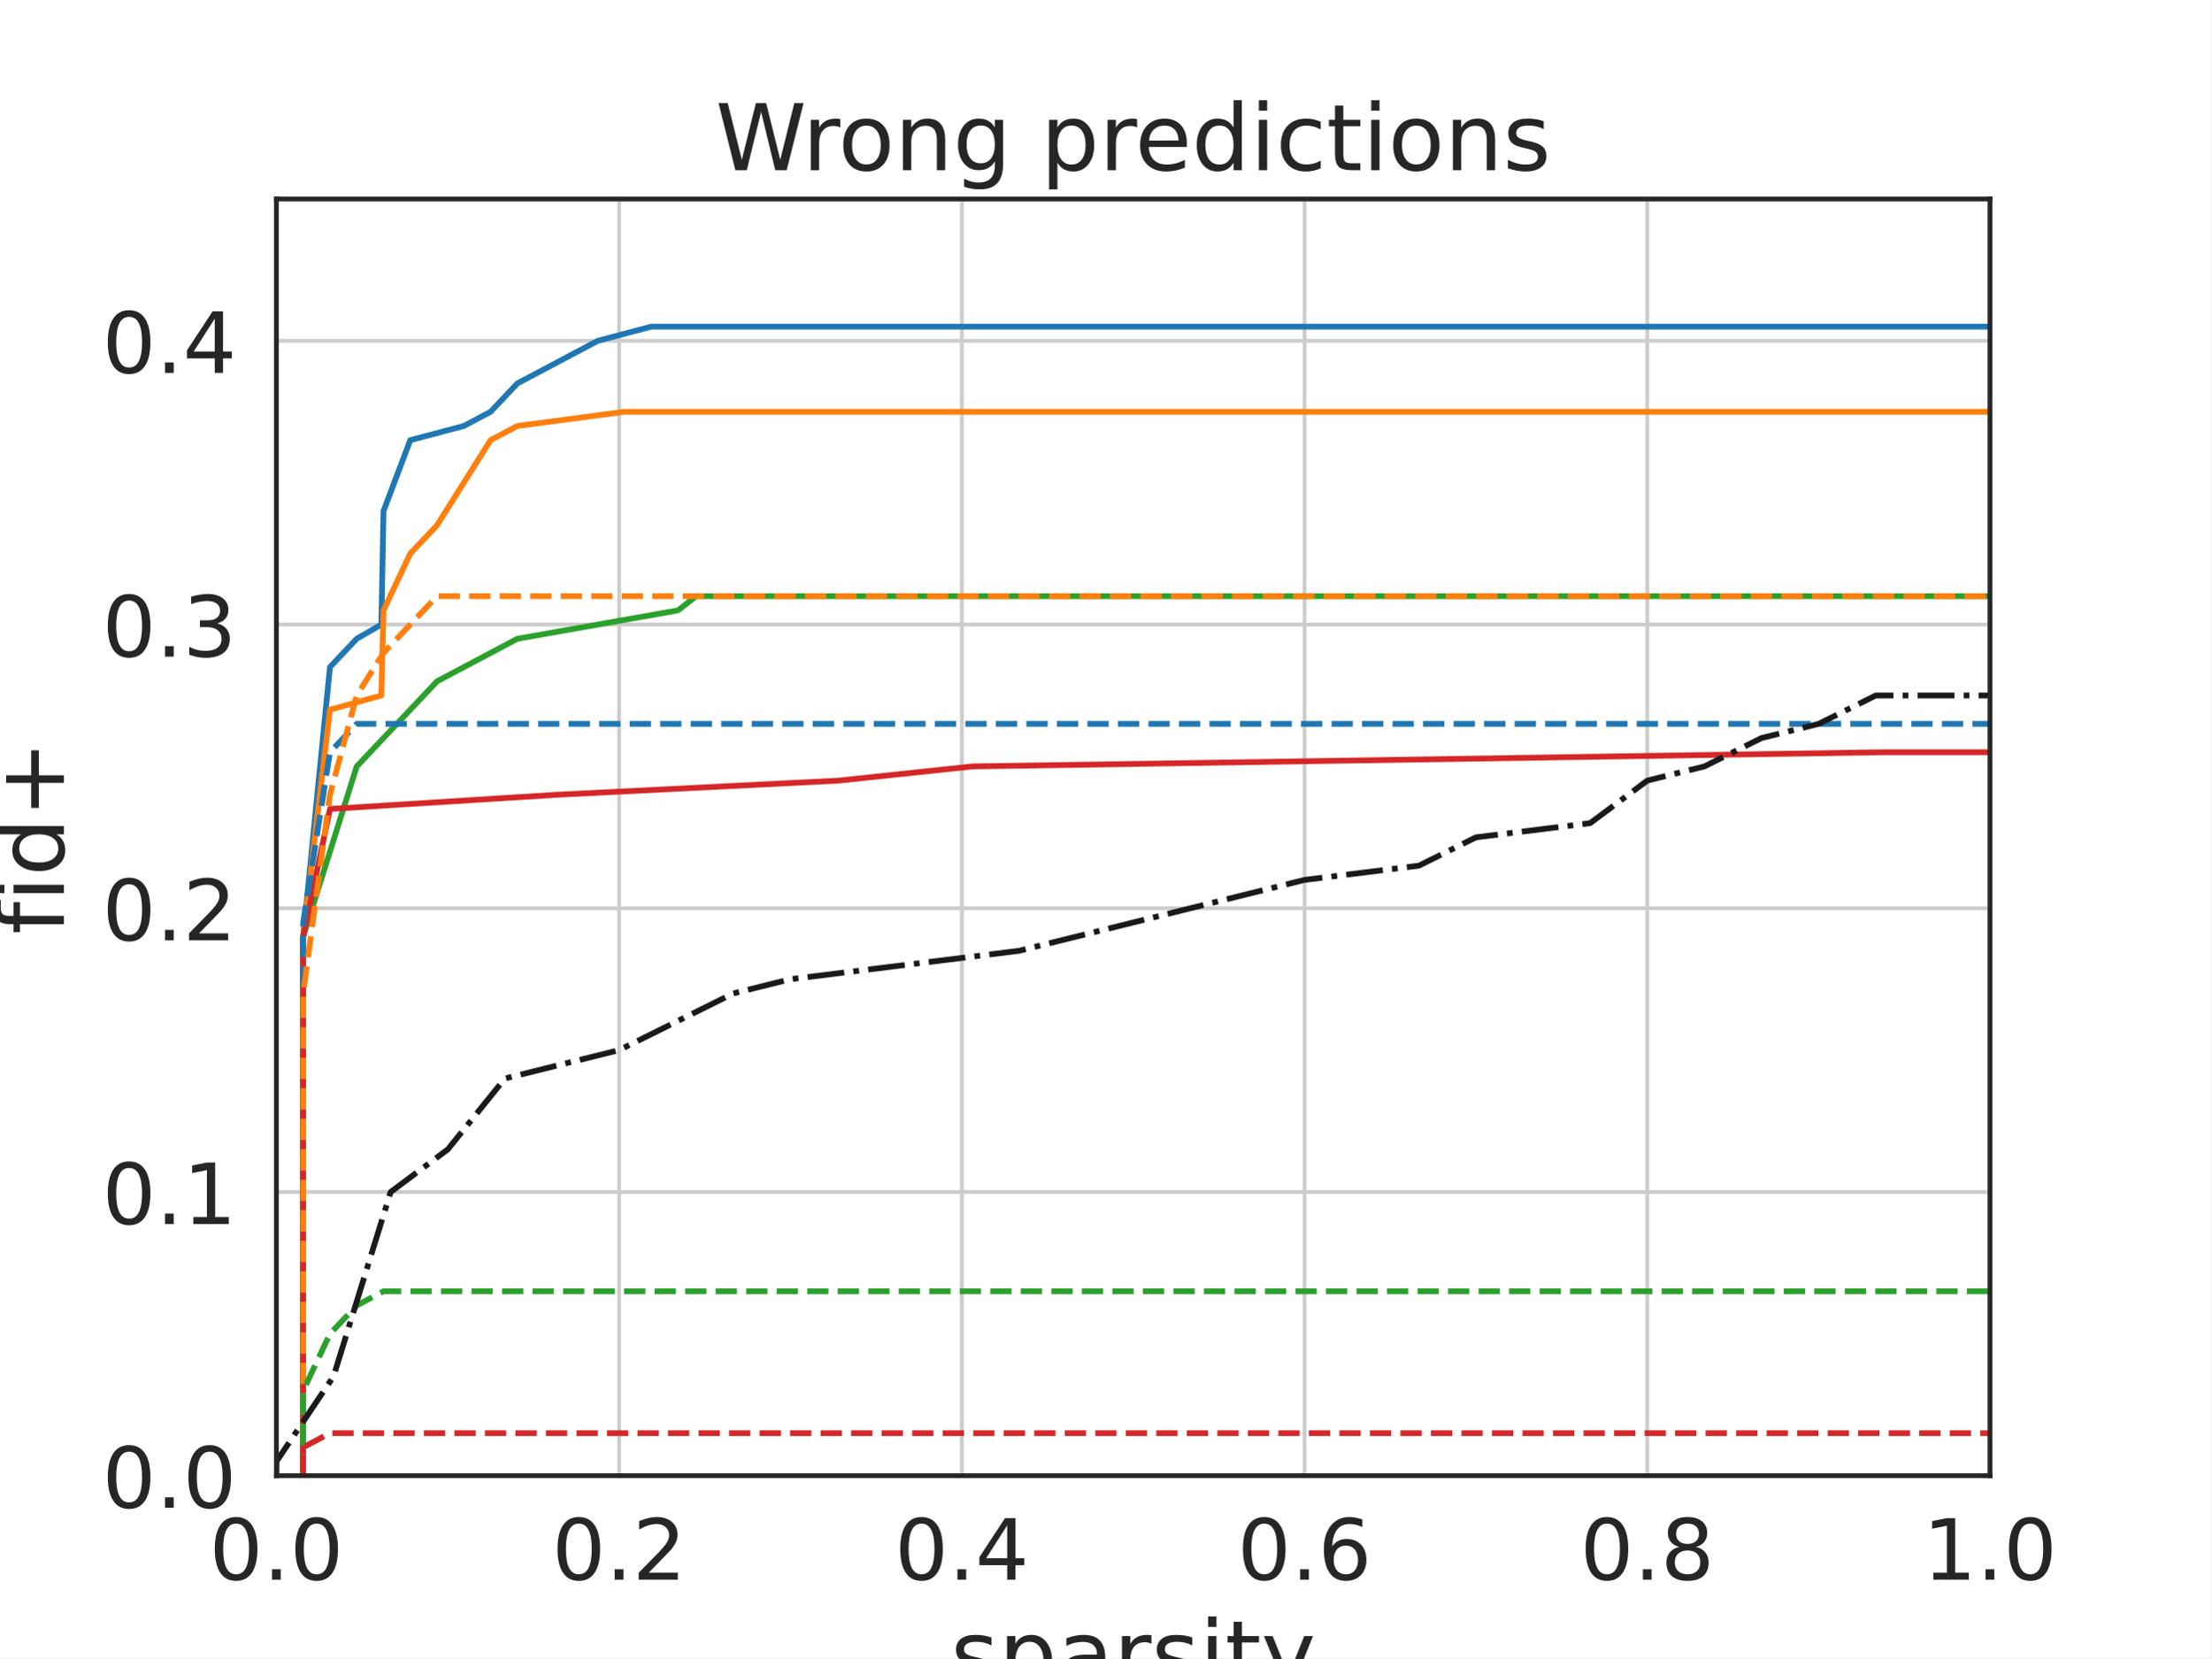
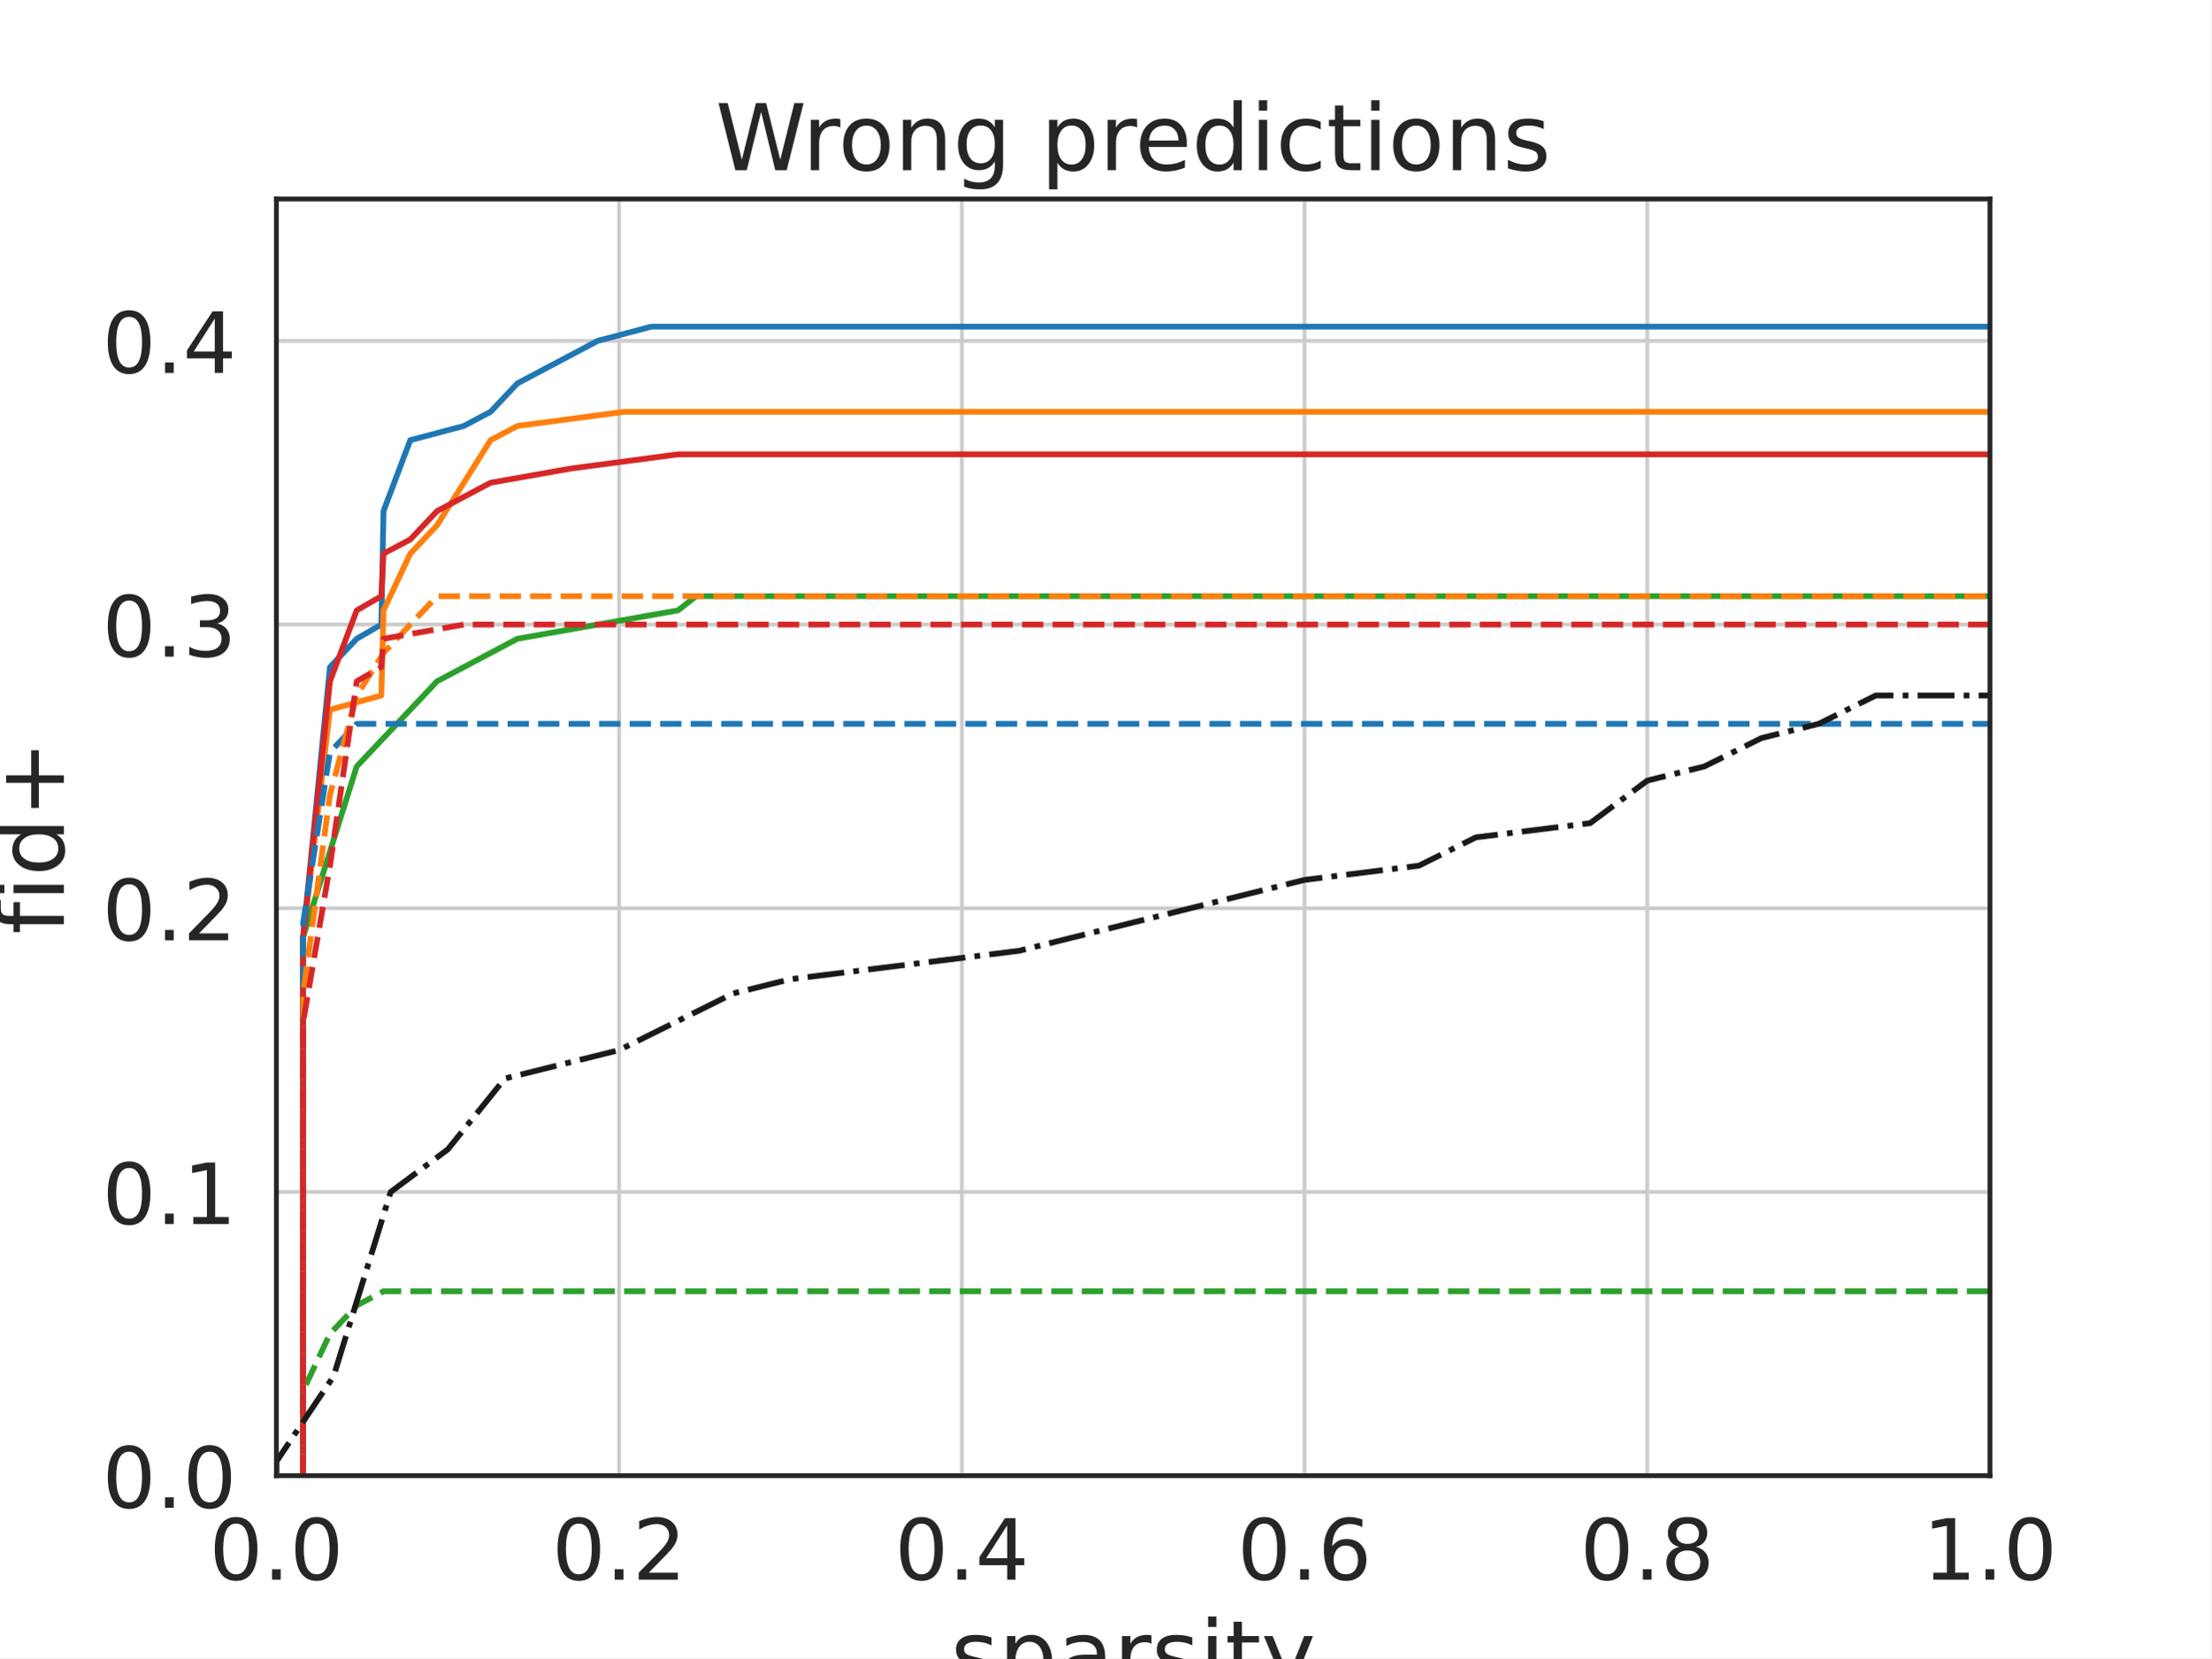
<svg xmlns="http://www.w3.org/2000/svg" xmlns:xlink="http://www.w3.org/1999/xlink" width="460.8pt" height="345.6pt" viewBox="0 0 460.8 345.6" version="1.1">
  <defs>
    <style type="text/css">*{stroke-linejoin: round; stroke-linecap: butt}</style>
  </defs>
  <g id="figure_1">
    <g id="patch_1">
      <path d="M 0 345.6  L 460.8 345.6  L 460.8 0  L 0 0  z " style="fill: #ffffff" />
    </g>
    <g id="axes_1">
      <g id="patch_2">
        <path d="M 57.6 307.584  L 414.72 307.584  L 414.72 41.472  L 57.6 41.472  z " style="fill: #ffffff" />
      </g>
      <g id="matplotlib.axis_1">
        <g id="xtick_1">
          <g id="line2d_1">
-             <path d="M 57.6 307.584  L 57.6 41.472  " clip-path="url(#p1e57909e35)" style="fill: none; stroke: #cccccc; stroke-width: 0.8; stroke-linecap: round" />
+             <path d="M 57.6 307.584  L 57.6 41.472  " clip-path="url(#p2182879c4d)" style="fill: none; stroke: #cccccc; stroke-width: 0.8; stroke-linecap: round" />
          </g>
          <g id="text_1">
            <g style="fill: #262626" transform="translate(43.60525 329.2572)scale(0.176 -0.176)">
              <defs>
                <path id="DejaVuSans-30" d="M 2034 4250  Q 1547 4250 1301 3770  Q 1056 3291 1056 2328  Q 1056 1369 1301 889  Q 1547 409 2034 409  Q 2525 409 2770 889  Q 3016 1369 3016 2328  Q 3016 3291 2770 3770  Q 2525 4250 2034 4250  z M 2034 4750  Q 2819 4750 3233 4129  Q 3647 3509 3647 2328  Q 3647 1150 3233 529  Q 2819 -91 2034 -91  Q 1250 -91 836 529  Q 422 1150 422 2328  Q 422 3509 836 4129  Q 1250 4750 2034 4750  z " transform="scale(0.015625)" />
                <path id="DejaVuSans-2e" d="M 684 794  L 1344 794  L 1344 0  L 684 0  L 684 794  z " transform="scale(0.015625)" />
              </defs>
              <use xlink:href="#DejaVuSans-30" />
              <use xlink:href="#DejaVuSans-2e" x="63.623" />
              <use xlink:href="#DejaVuSans-30" x="95.41" />
            </g>
          </g>
        </g>
        <g id="xtick_2">
          <g id="line2d_2">
-             <path d="M 129.024 307.584  L 129.024 41.472  " clip-path="url(#p1e57909e35)" style="fill: none; stroke: #cccccc; stroke-width: 0.8; stroke-linecap: round" />
+             <path d="M 129.024 307.584  L 129.024 41.472  " clip-path="url(#p2182879c4d)" style="fill: none; stroke: #cccccc; stroke-width: 0.8; stroke-linecap: round" />
          </g>
          <g id="text_2">
            <g style="fill: #262626" transform="translate(115.0293 329.2572)scale(0.176 -0.176)">
              <defs>
                <path id="DejaVuSans-32" d="M 1228 531  L 3431 531  L 3431 0  L 469 0  L 469 531  Q 828 903 1448 1529  Q 2069 2156 2228 2338  Q 2531 2678 2651 2914  Q 2772 3150 2772 3378  Q 2772 3750 2511 3984  Q 2250 4219 1831 4219  Q 1534 4219 1204 4116  Q 875 4013 500 3803  L 500 4441  Q 881 4594 1212 4672  Q 1544 4750 1819 4750  Q 2544 4750 2975 4387  Q 3406 4025 3406 3419  Q 3406 3131 3298 2873  Q 3191 2616 2906 2266  Q 2828 2175 2409 1742  Q 1991 1309 1228 531  z " transform="scale(0.015625)" />
              </defs>
              <use xlink:href="#DejaVuSans-30" />
              <use xlink:href="#DejaVuSans-2e" x="63.623" />
              <use xlink:href="#DejaVuSans-32" x="95.41" />
            </g>
          </g>
        </g>
        <g id="xtick_3">
          <g id="line2d_3">
-             <path d="M 200.448 307.584  L 200.448 41.472  " clip-path="url(#p1e57909e35)" style="fill: none; stroke: #cccccc; stroke-width: 0.8; stroke-linecap: round" />
+             <path d="M 200.448 307.584  L 200.448 41.472  " clip-path="url(#p2182879c4d)" style="fill: none; stroke: #cccccc; stroke-width: 0.8; stroke-linecap: round" />
          </g>
          <g id="text_3">
            <g style="fill: #262626" transform="translate(186.4532 329.2572)scale(0.176 -0.176)">
              <defs>
                <path id="DejaVuSans-34" d="M 2419 4116  L 825 1625  L 2419 1625  L 2419 4116  z M 2253 4666  L 3047 4666  L 3047 1625  L 3713 1625  L 3713 1100  L 3047 1100  L 3047 0  L 2419 0  L 2419 1100  L 313 1100  L 313 1709  L 2253 4666  z " transform="scale(0.015625)" />
              </defs>
              <use xlink:href="#DejaVuSans-30" />
              <use xlink:href="#DejaVuSans-2e" x="63.623" />
              <use xlink:href="#DejaVuSans-34" x="95.41" />
            </g>
          </g>
        </g>
        <g id="xtick_4">
          <g id="line2d_4">
-             <path d="M 271.872 307.584  L 271.872 41.472  " clip-path="url(#p1e57909e35)" style="fill: none; stroke: #cccccc; stroke-width: 0.8; stroke-linecap: round" />
+             <path d="M 271.872 307.584  L 271.872 41.472  " clip-path="url(#p2182879c4d)" style="fill: none; stroke: #cccccc; stroke-width: 0.8; stroke-linecap: round" />
          </g>
          <g id="text_4">
            <g style="fill: #262626" transform="translate(257.8773 329.2572)scale(0.176 -0.176)">
              <defs>
                <path id="DejaVuSans-36" d="M 2113 2584  Q 1688 2584 1439 2293  Q 1191 2003 1191 1497  Q 1191 994 1439 701  Q 1688 409 2113 409  Q 2538 409 2786 701  Q 3034 994 3034 1497  Q 3034 2003 2786 2293  Q 2538 2584 2113 2584  z M 3366 4563  L 3366 3988  Q 3128 4100 2886 4159  Q 2644 4219 2406 4219  Q 1781 4219 1451 3797  Q 1122 3375 1075 2522  Q 1259 2794 1537 2939  Q 1816 3084 2150 3084  Q 2853 3084 3261 2657  Q 3669 2231 3669 1497  Q 3669 778 3244 343  Q 2819 -91 2113 -91  Q 1303 -91 875 529  Q 447 1150 447 2328  Q 447 3434 972 4092  Q 1497 4750 2381 4750  Q 2619 4750 2861 4703  Q 3103 4656 3366 4563  z " transform="scale(0.015625)" />
              </defs>
              <use xlink:href="#DejaVuSans-30" />
              <use xlink:href="#DejaVuSans-2e" x="63.623" />
              <use xlink:href="#DejaVuSans-36" x="95.41" />
            </g>
          </g>
        </g>
        <g id="xtick_5">
          <g id="line2d_5">
-             <path d="M 343.296 307.584  L 343.296 41.472  " clip-path="url(#p1e57909e35)" style="fill: none; stroke: #cccccc; stroke-width: 0.8; stroke-linecap: round" />
+             <path d="M 343.296 307.584  L 343.296 41.472  " clip-path="url(#p2182879c4d)" style="fill: none; stroke: #cccccc; stroke-width: 0.8; stroke-linecap: round" />
          </g>
          <g id="text_5">
            <g style="fill: #262626" transform="translate(329.3012 329.2572)scale(0.176 -0.176)">
              <defs>
                <path id="DejaVuSans-38" d="M 2034 2216  Q 1584 2216 1326 1975  Q 1069 1734 1069 1313  Q 1069 891 1326 650  Q 1584 409 2034 409  Q 2484 409 2743 651  Q 3003 894 3003 1313  Q 3003 1734 2745 1975  Q 2488 2216 2034 2216  z M 1403 2484  Q 997 2584 770 2862  Q 544 3141 544 3541  Q 544 4100 942 4425  Q 1341 4750 2034 4750  Q 2731 4750 3128 4425  Q 3525 4100 3525 3541  Q 3525 3141 3298 2862  Q 3072 2584 2669 2484  Q 3125 2378 3379 2068  Q 3634 1759 3634 1313  Q 3634 634 3220 271  Q 2806 -91 2034 -91  Q 1263 -91 848 271  Q 434 634 434 1313  Q 434 1759 690 2068  Q 947 2378 1403 2484  z M 1172 3481  Q 1172 3119 1398 2916  Q 1625 2713 2034 2713  Q 2441 2713 2670 2916  Q 2900 3119 2900 3481  Q 2900 3844 2670 4047  Q 2441 4250 2034 4250  Q 1625 4250 1398 4047  Q 1172 3844 1172 3481  z " transform="scale(0.015625)" />
              </defs>
              <use xlink:href="#DejaVuSans-30" />
              <use xlink:href="#DejaVuSans-2e" x="63.623" />
              <use xlink:href="#DejaVuSans-38" x="95.41" />
            </g>
          </g>
        </g>
        <g id="xtick_6">
          <g id="line2d_6">
-             <path d="M 414.72 307.584  L 414.72 41.472  " clip-path="url(#p1e57909e35)" style="fill: none; stroke: #cccccc; stroke-width: 0.8; stroke-linecap: round" />
+             <path d="M 414.72 307.584  L 414.72 41.472  " clip-path="url(#p2182879c4d)" style="fill: none; stroke: #cccccc; stroke-width: 0.8; stroke-linecap: round" />
          </g>
          <g id="text_6">
            <g style="fill: #262626" transform="translate(400.7253 329.2572)scale(0.176 -0.176)">
              <defs>
                <path id="DejaVuSans-31" d="M 794 531  L 1825 531  L 1825 4091  L 703 3866  L 703 4441  L 1819 4666  L 2450 4666  L 2450 531  L 3481 531  L 3481 0  L 794 0  L 794 531  z " transform="scale(0.015625)" />
              </defs>
              <use xlink:href="#DejaVuSans-31" />
              <use xlink:href="#DejaVuSans-2e" x="63.623" />
              <use xlink:href="#DejaVuSans-30" x="95.41" />
            </g>
          </g>
        </g>
        <g id="text_7">
          <g style="fill: #262626" transform="translate(198.1215 351.5065)scale(0.192 -0.192)">
            <defs>
              <path id="DejaVuSans-73" d="M 2834 3397  L 2834 2853  Q 2591 2978 2328 3040  Q 2066 3103 1784 3103  Q 1356 3103 1142 2972  Q 928 2841 928 2578  Q 928 2378 1081 2264  Q 1234 2150 1697 2047  L 1894 2003  Q 2506 1872 2764 1633  Q 3022 1394 3022 966  Q 3022 478 2636 193  Q 2250 -91 1575 -91  Q 1294 -91 989 -36  Q 684 19 347 128  L 347 722  Q 666 556 975 473  Q 1284 391 1588 391  Q 1994 391 2212 530  Q 2431 669 2431 922  Q 2431 1156 2273 1281  Q 2116 1406 1581 1522  L 1381 1569  Q 847 1681 609 1914  Q 372 2147 372 2553  Q 372 3047 722 3315  Q 1072 3584 1716 3584  Q 2034 3584 2315 3537  Q 2597 3491 2834 3397  z " transform="scale(0.015625)" />
              <path id="DejaVuSans-70" d="M 1159 525  L 1159 -1331  L 581 -1331  L 581 3500  L 1159 3500  L 1159 2969  Q 1341 3281 1617 3432  Q 1894 3584 2278 3584  Q 2916 3584 3314 3078  Q 3713 2572 3713 1747  Q 3713 922 3314 415  Q 2916 -91 2278 -91  Q 1894 -91 1617 61  Q 1341 213 1159 525  z M 3116 1747  Q 3116 2381 2855 2742  Q 2594 3103 2138 3103  Q 1681 3103 1420 2742  Q 1159 2381 1159 1747  Q 1159 1113 1420 752  Q 1681 391 2138 391  Q 2594 391 2855 752  Q 3116 1113 3116 1747  z " transform="scale(0.015625)" />
              <path id="DejaVuSans-61" d="M 2194 1759  Q 1497 1759 1228 1600  Q 959 1441 959 1056  Q 959 750 1161 570  Q 1363 391 1709 391  Q 2188 391 2477 730  Q 2766 1069 2766 1631  L 2766 1759  L 2194 1759  z M 3341 1997  L 3341 0  L 2766 0  L 2766 531  Q 2569 213 2275 61  Q 1981 -91 1556 -91  Q 1019 -91 701 211  Q 384 513 384 1019  Q 384 1609 779 1909  Q 1175 2209 1959 2209  L 2766 2209  L 2766 2266  Q 2766 2663 2505 2880  Q 2244 3097 1772 3097  Q 1472 3097 1187 3025  Q 903 2953 641 2809  L 641 3341  Q 956 3463 1253 3523  Q 1550 3584 1831 3584  Q 2591 3584 2966 3190  Q 3341 2797 3341 1997  z " transform="scale(0.015625)" />
              <path id="DejaVuSans-72" d="M 2631 2963  Q 2534 3019 2420 3045  Q 2306 3072 2169 3072  Q 1681 3072 1420 2755  Q 1159 2438 1159 1844  L 1159 0  L 581 0  L 581 3500  L 1159 3500  L 1159 2956  Q 1341 3275 1631 3429  Q 1922 3584 2338 3584  Q 2397 3584 2469 3576  Q 2541 3569 2628 3553  L 2631 2963  z " transform="scale(0.015625)" />
              <path id="DejaVuSans-69" d="M 603 3500  L 1178 3500  L 1178 0  L 603 0  L 603 3500  z M 603 4863  L 1178 4863  L 1178 4134  L 603 4134  L 603 4863  z " transform="scale(0.015625)" />
              <path id="DejaVuSans-74" d="M 1172 4494  L 1172 3500  L 2356 3500  L 2356 3053  L 1172 3053  L 1172 1153  Q 1172 725 1289 603  Q 1406 481 1766 481  L 2356 481  L 2356 0  L 1766 0  Q 1100 0 847 248  Q 594 497 594 1153  L 594 3053  L 172 3053  L 172 3500  L 594 3500  L 594 4494  L 1172 4494  z " transform="scale(0.015625)" />
              <path id="DejaVuSans-79" d="M 2059 -325  Q 1816 -950 1584 -1140  Q 1353 -1331 966 -1331  L 506 -1331  L 506 -850  L 844 -850  Q 1081 -850 1212 -737  Q 1344 -625 1503 -206  L 1606 56  L 191 3500  L 800 3500  L 1894 763  L 2988 3500  L 3597 3500  L 2059 -325  z " transform="scale(0.015625)" />
            </defs>
            <use xlink:href="#DejaVuSans-73" />
            <use xlink:href="#DejaVuSans-70" x="52.1" />
            <use xlink:href="#DejaVuSans-61" x="115.576" />
            <use xlink:href="#DejaVuSans-72" x="176.855" />
            <use xlink:href="#DejaVuSans-73" x="217.969" />
            <use xlink:href="#DejaVuSans-69" x="270.068" />
            <use xlink:href="#DejaVuSans-74" x="297.852" />
            <use xlink:href="#DejaVuSans-79" x="337.061" />
          </g>
        </g>
      </g>
      <g id="matplotlib.axis_2">
        <g id="ytick_1">
          <g id="line2d_7">
-             <path d="M 57.6 307.584  L 414.72 307.584  " clip-path="url(#p1e57909e35)" style="fill: none; stroke: #cccccc; stroke-width: 0.8; stroke-linecap: round" />
+             <path d="M 57.6 307.584  L 414.72 307.584  " clip-path="url(#p2182879c4d)" style="fill: none; stroke: #cccccc; stroke-width: 0.8; stroke-linecap: round" />
          </g>
          <g id="text_8">
            <g style="fill: #262626" transform="translate(21.3105 314.2706)scale(0.176 -0.176)">
              <use xlink:href="#DejaVuSans-30" />
              <use xlink:href="#DejaVuSans-2e" x="63.623" />
              <use xlink:href="#DejaVuSans-30" x="95.41" />
            </g>
          </g>
        </g>
        <g id="ytick_2">
          <g id="line2d_8">
-             <path d="M 57.6 248.448  L 414.72 248.448  " clip-path="url(#p1e57909e35)" style="fill: none; stroke: #cccccc; stroke-width: 0.8; stroke-linecap: round" />
+             <path d="M 57.6 248.448  L 414.72 248.448  " clip-path="url(#p2182879c4d)" style="fill: none; stroke: #cccccc; stroke-width: 0.8; stroke-linecap: round" />
          </g>
          <g id="text_9">
            <g style="fill: #262626" transform="translate(21.3105 255.1346)scale(0.176 -0.176)">
              <use xlink:href="#DejaVuSans-30" />
              <use xlink:href="#DejaVuSans-2e" x="63.623" />
              <use xlink:href="#DejaVuSans-31" x="95.41" />
            </g>
          </g>
        </g>
        <g id="ytick_3">
          <g id="line2d_9">
-             <path d="M 57.6 189.312  L 414.72 189.312  " clip-path="url(#p1e57909e35)" style="fill: none; stroke: #cccccc; stroke-width: 0.8; stroke-linecap: round" />
+             <path d="M 57.6 189.312  L 414.72 189.312  " clip-path="url(#p2182879c4d)" style="fill: none; stroke: #cccccc; stroke-width: 0.8; stroke-linecap: round" />
          </g>
          <g id="text_10">
            <g style="fill: #262626" transform="translate(21.3105 195.9986)scale(0.176 -0.176)">
              <use xlink:href="#DejaVuSans-30" />
              <use xlink:href="#DejaVuSans-2e" x="63.623" />
              <use xlink:href="#DejaVuSans-32" x="95.41" />
            </g>
          </g>
        </g>
        <g id="ytick_4">
          <g id="line2d_10">
-             <path d="M 57.6 130.176  L 414.72 130.176  " clip-path="url(#p1e57909e35)" style="fill: none; stroke: #cccccc; stroke-width: 0.8; stroke-linecap: round" />
+             <path d="M 57.6 130.176  L 414.72 130.176  " clip-path="url(#p2182879c4d)" style="fill: none; stroke: #cccccc; stroke-width: 0.8; stroke-linecap: round" />
          </g>
          <g id="text_11">
            <g style="fill: #262626" transform="translate(21.3105 136.8626)scale(0.176 -0.176)">
              <defs>
                <path id="DejaVuSans-33" d="M 2597 2516  Q 3050 2419 3304 2112  Q 3559 1806 3559 1356  Q 3559 666 3084 287  Q 2609 -91 1734 -91  Q 1441 -91 1130 -33  Q 819 25 488 141  L 488 750  Q 750 597 1062 519  Q 1375 441 1716 441  Q 2309 441 2620 675  Q 2931 909 2931 1356  Q 2931 1769 2642 2001  Q 2353 2234 1838 2234  L 1294 2234  L 1294 2753  L 1863 2753  Q 2328 2753 2575 2939  Q 2822 3125 2822 3475  Q 2822 3834 2567 4026  Q 2313 4219 1838 4219  Q 1578 4219 1281 4162  Q 984 4106 628 3988  L 628 4550  Q 988 4650 1302 4700  Q 1616 4750 1894 4750  Q 2613 4750 3031 4423  Q 3450 4097 3450 3541  Q 3450 3153 3228 2886  Q 3006 2619 2597 2516  z " transform="scale(0.015625)" />
              </defs>
              <use xlink:href="#DejaVuSans-30" />
              <use xlink:href="#DejaVuSans-2e" x="63.623" />
              <use xlink:href="#DejaVuSans-33" x="95.41" />
            </g>
          </g>
        </g>
        <g id="ytick_5">
          <g id="line2d_11">
-             <path d="M 57.6 71.04  L 414.72 71.04  " clip-path="url(#p1e57909e35)" style="fill: none; stroke: #cccccc; stroke-width: 0.8; stroke-linecap: round" />
+             <path d="M 57.6 71.04  L 414.72 71.04  " clip-path="url(#p2182879c4d)" style="fill: none; stroke: #cccccc; stroke-width: 0.8; stroke-linecap: round" />
          </g>
          <g id="text_12">
            <g style="fill: #262626" transform="translate(21.3105 77.72662)scale(0.176 -0.176)">
              <use xlink:href="#DejaVuSans-30" />
              <use xlink:href="#DejaVuSans-2e" x="63.623" />
              <use xlink:href="#DejaVuSans-34" x="95.41" />
            </g>
          </g>
        </g>
        <g id="text_13">
          <g style="fill: #262626" transform="translate(13.3175 194.7135)rotate(-90)scale(0.192 -0.192)">
            <defs>
              <path id="DejaVuSans-66" d="M 2375 4863  L 2375 4384  L 1825 4384  Q 1516 4384 1395 4259  Q 1275 4134 1275 3809  L 1275 3500  L 2222 3500  L 2222 3053  L 1275 3053  L 1275 0  L 697 0  L 697 3053  L 147 3053  L 147 3500  L 697 3500  L 697 3744  Q 697 4328 969 4595  Q 1241 4863 1831 4863  L 2375 4863  z " transform="scale(0.015625)" />
              <path id="DejaVuSans-64" d="M 2906 2969  L 2906 4863  L 3481 4863  L 3481 0  L 2906 0  L 2906 525  Q 2725 213 2448 61  Q 2172 -91 1784 -91  Q 1150 -91 751 415  Q 353 922 353 1747  Q 353 2572 751 3078  Q 1150 3584 1784 3584  Q 2172 3584 2448 3432  Q 2725 3281 2906 2969  z M 947 1747  Q 947 1113 1208 752  Q 1469 391 1925 391  Q 2381 391 2643 752  Q 2906 1113 2906 1747  Q 2906 2381 2643 2742  Q 2381 3103 1925 3103  Q 1469 3103 1208 2742  Q 947 2381 947 1747  z " transform="scale(0.015625)" />
              <path id="DejaVuSans-2b" d="M 2944 4013  L 2944 2272  L 4684 2272  L 4684 1741  L 2944 1741  L 2944 0  L 2419 0  L 2419 1741  L 678 1741  L 678 2272  L 2419 2272  L 2419 4013  L 2944 4013  z " transform="scale(0.015625)" />
            </defs>
            <use xlink:href="#DejaVuSans-66" />
            <use xlink:href="#DejaVuSans-69" x="35.205" />
            <use xlink:href="#DejaVuSans-64" x="62.988" />
            <use xlink:href="#DejaVuSans-2b" x="126.465" />
          </g>
        </g>
      </g>
      <g id="line2d_12">
-         <path d="M 63.176 307.584  L 63.18 195.226  L 68.76 139.046  L 74.34 133.133  L 79.464 130.176  L 79.92 106.522  L 85.5 91.738  L 96.66 88.781  L 102.24 85.824  L 107.82 79.91  L 113.4 76.954  L 118.98 73.997  L 124.56 71.04  L 135.72 68.083  L 414.72 68.083  " clip-path="url(#p1e57909e35)" style="fill: none; stroke: #1f77b4; stroke-width: 1.2; stroke-linecap: round" />
+         <path d="M 63.176 307.584  L 63.18 195.226  L 68.76 139.046  L 74.34 133.133  L 79.464 130.176  L 79.92 106.522  L 85.5 91.738  L 96.66 88.781  L 102.24 85.824  L 107.82 79.91  L 113.4 76.954  L 118.98 73.997  L 124.56 71.04  L 135.72 68.083  L 414.72 68.083  " clip-path="url(#p2182879c4d)" style="fill: none; stroke: #1f77b4; stroke-width: 1.2; stroke-linecap: round" />
      </g>
      <g id="line2d_13">
-         <path d="M 63.176 307.584  L 63.18 195.226  L 68.76 147.917  L 79.464 144.96  L 79.92 127.219  L 85.5 115.392  L 91.08 109.478  L 96.66 100.608  L 102.24 91.738  L 107.82 88.781  L 130.14 85.824  L 414.72 85.824  " clip-path="url(#p1e57909e35)" style="fill: none; stroke: #ff7f0e; stroke-width: 1.2; stroke-linecap: round" />
+         <path d="M 63.176 307.584  L 63.18 195.226  L 68.76 147.917  L 79.464 144.96  L 79.92 127.219  L 85.5 115.392  L 91.08 109.478  L 96.66 100.608  L 102.24 91.738  L 107.82 88.781  L 130.14 85.824  L 414.72 85.824  " clip-path="url(#p2182879c4d)" style="fill: none; stroke: #ff7f0e; stroke-width: 1.2; stroke-linecap: round" />
      </g>
      <g id="line2d_14">
-         <path d="M 63.176 307.584  L 63.18 195.226  L 68.76 177.485  L 74.34 159.744  L 79.92 153.83  L 85.5 147.917  L 91.08 142.003  L 107.82 133.133  L 124.56 130.176  L 141.3 127.219  L 145.058 124.262  L 414.72 124.262  " clip-path="url(#p1e57909e35)" style="fill: none; stroke: #2ca02c; stroke-width: 1.2; stroke-linecap: round" />
+         <path d="M 63.176 307.584  L 63.18 195.226  L 68.76 177.485  L 74.34 159.744  L 79.92 153.83  L 85.5 147.917  L 91.08 142.003  L 107.82 133.133  L 124.56 130.176  L 141.3 127.219  L 145.058 124.262  L 414.72 124.262  " clip-path="url(#p2182879c4d)" style="fill: none; stroke: #2ca02c; stroke-width: 1.2; stroke-linecap: round" />
      </g>
      <g id="line2d_15">
-         <path d="M 63.176 307.584  L 63.18 195.226  L 68.76 168.614  L 115.905 165.658  L 174.78 162.701  L 202.68 159.744  L 392.4 156.787  L 414.72 156.787  " clip-path="url(#p1e57909e35)" style="fill: none; stroke: #d62728; stroke-width: 1.2; stroke-linecap: round" />
+         <path d="M 63.176 307.584  L 63.18 195.226  L 68.76 142.003  L 74.34 127.219  L 79.464 124.262  L 79.92 115.392  L 85.5 112.435  L 91.08 106.522  L 102.24 100.608  L 118.98 97.651  L 141.3 94.694  L 414.72 94.694  " clip-path="url(#p2182879c4d)" style="fill: none; stroke: #d62728; stroke-width: 1.2; stroke-linecap: round" />
      </g>
      <g id="line2d_16">
-         <path d="M 63.176 307.584  L 63.18 192.269  L 68.76 156.787  L 74.34 150.874  L 414.72 150.874  " clip-path="url(#p1e57909e35)" style="fill: none; stroke-dasharray: 4.44,1.92; stroke-dashoffset: 0; stroke: #1f77b4; stroke-width: 1.2" />
+         <path d="M 63.176 307.584  L 63.18 192.269  L 68.76 156.787  L 74.34 150.874  L 414.72 150.874  " clip-path="url(#p2182879c4d)" style="fill: none; stroke-dasharray: 4.44,1.92; stroke-dashoffset: 0; stroke: #1f77b4; stroke-width: 1.2" />
      </g>
      <g id="line2d_17">
-         <path d="M 63.176 307.584  L 63.18 207.053  L 68.76 165.658  L 74.34 144.96  L 79.92 136.09  L 85.5 130.176  L 91.08 124.262  L 414.72 124.262  " clip-path="url(#p1e57909e35)" style="fill: none; stroke-dasharray: 4.44,1.92; stroke-dashoffset: 0; stroke: #ff7f0e; stroke-width: 1.2" />
+         <path d="M 63.176 307.584  L 63.18 207.053  L 68.76 165.658  L 74.34 144.96  L 79.92 136.09  L 85.5 130.176  L 91.08 124.262  L 414.72 124.262  " clip-path="url(#p2182879c4d)" style="fill: none; stroke-dasharray: 4.44,1.92; stroke-dashoffset: 0; stroke: #ff7f0e; stroke-width: 1.2" />
      </g>
      <g id="line2d_18">
-         <path d="M 63.176 307.584  L 63.18 289.843  L 68.76 278.016  L 74.34 272.102  L 79.92 269.146  L 414.72 269.146  " clip-path="url(#p1e57909e35)" style="fill: none; stroke-dasharray: 4.44,1.92; stroke-dashoffset: 0; stroke: #2ca02c; stroke-width: 1.2" />
+         <path d="M 63.176 307.584  L 63.18 289.843  L 68.76 278.016  L 74.34 272.102  L 79.92 269.146  L 414.72 269.146  " clip-path="url(#p2182879c4d)" style="fill: none; stroke-dasharray: 4.44,1.92; stroke-dashoffset: 0; stroke: #2ca02c; stroke-width: 1.2" />
      </g>
      <g id="line2d_19">
-         <path d="M 63.176 307.584  L 63.18 301.67  L 68.76 298.714  L 414.72 298.714  " clip-path="url(#p1e57909e35)" style="fill: none; stroke-dasharray: 4.44,1.92; stroke-dashoffset: 0; stroke: #d62728; stroke-width: 1.2" />
+         <path d="M 63.176 307.584  L 63.18 212.966  L 68.76 180.442  L 74.34 142.003  L 79.464 139.046  L 79.92 133.133  L 96.66 130.176  L 414.72 130.176  " clip-path="url(#p2182879c4d)" style="fill: none; stroke-dasharray: 4.44,1.92; stroke-dashoffset: 0; stroke: #d62728; stroke-width: 1.2" />
      </g>
      <g id="line2d_20">
-         <path d="M 57.596 307.584  L 57.6 304.627  L 69.504 286.886  L 81.408 248.448  L 93.312 239.578  L 105.216 224.794  L 117.12 221.837  L 129.024 218.88  L 140.928 212.966  L 152.832 207.053  L 164.736 204.096  L 212.352 198.182  L 236.16 192.269  L 259.968 186.355  L 271.872 183.398  L 295.68 180.442  L 307.584 174.528  L 331.392 171.571  L 343.296 162.701  L 355.2 159.744  L 367.104 153.83  L 379.008 150.874  L 390.912 144.96  L 414.72 144.96  " clip-path="url(#p1e57909e35)" style="fill: none; stroke-dasharray: 7.68,1.92,1.2,1.92; stroke-dashoffset: 0; stroke: #1a1a1a; stroke-width: 1.2" />
+         <path d="M 57.596 307.584  L 57.6 304.627  L 69.504 286.886  L 81.408 248.448  L 93.312 239.578  L 105.216 224.794  L 117.12 221.837  L 129.024 218.88  L 140.928 212.966  L 152.832 207.053  L 164.736 204.096  L 212.352 198.182  L 236.16 192.269  L 259.968 186.355  L 271.872 183.398  L 295.68 180.442  L 307.584 174.528  L 331.392 171.571  L 343.296 162.701  L 355.2 159.744  L 367.104 153.83  L 379.008 150.874  L 390.912 144.96  L 414.72 144.96  " clip-path="url(#p2182879c4d)" style="fill: none; stroke-dasharray: 7.68,1.92,1.2,1.92; stroke-dashoffset: 0; stroke: #1a1a1a; stroke-width: 1.2" />
      </g>
      <g id="patch_3">
        <path d="M 57.6 307.584  L 57.6 41.472  " style="fill: none; stroke: #262626; stroke-linejoin: miter; stroke-linecap: square" />
      </g>
      <g id="patch_4">
        <path d="M 414.72 307.584  L 414.72 41.472  " style="fill: none; stroke: #262626; stroke-linejoin: miter; stroke-linecap: square" />
      </g>
      <g id="patch_5">
        <path d="M 57.6 307.584  L 414.72 307.584  " style="fill: none; stroke: #262626; stroke-linejoin: miter; stroke-linecap: square" />
      </g>
      <g id="patch_6">
        <path d="M 57.6 41.472  L 414.72 41.472  " style="fill: none; stroke: #262626; stroke-linejoin: miter; stroke-linecap: square" />
      </g>
      <g id="text_14">
        <g style="fill: #262626" transform="translate(149.1045 35.472)scale(0.192 -0.192)">
          <defs>
            <path id="DejaVuSans-57" d="M 213 4666  L 850 4666  L 1831 722  L 2809 4666  L 3519 4666  L 4500 722  L 5478 4666  L 6119 4666  L 4947 0  L 4153 0  L 3169 4050  L 2175 0  L 1381 0  L 213 4666  z " transform="scale(0.015625)" />
            <path id="DejaVuSans-6f" d="M 1959 3097  Q 1497 3097 1228 2736  Q 959 2375 959 1747  Q 959 1119 1226 758  Q 1494 397 1959 397  Q 2419 397 2687 759  Q 2956 1122 2956 1747  Q 2956 2369 2687 2733  Q 2419 3097 1959 3097  z M 1959 3584  Q 2709 3584 3137 3096  Q 3566 2609 3566 1747  Q 3566 888 3137 398  Q 2709 -91 1959 -91  Q 1206 -91 779 398  Q 353 888 353 1747  Q 353 2609 779 3096  Q 1206 3584 1959 3584  z " transform="scale(0.015625)" />
            <path id="DejaVuSans-6e" d="M 3513 2113  L 3513 0  L 2938 0  L 2938 2094  Q 2938 2591 2744 2837  Q 2550 3084 2163 3084  Q 1697 3084 1428 2787  Q 1159 2491 1159 1978  L 1159 0  L 581 0  L 581 3500  L 1159 3500  L 1159 2956  Q 1366 3272 1645 3428  Q 1925 3584 2291 3584  Q 2894 3584 3203 3211  Q 3513 2838 3513 2113  z " transform="scale(0.015625)" />
            <path id="DejaVuSans-67" d="M 2906 1791  Q 2906 2416 2648 2759  Q 2391 3103 1925 3103  Q 1463 3103 1205 2759  Q 947 2416 947 1791  Q 947 1169 1205 825  Q 1463 481 1925 481  Q 2391 481 2648 825  Q 2906 1169 2906 1791  z M 3481 434  Q 3481 -459 3084 -895  Q 2688 -1331 1869 -1331  Q 1566 -1331 1297 -1286  Q 1028 -1241 775 -1147  L 775 -588  Q 1028 -725 1275 -790  Q 1522 -856 1778 -856  Q 2344 -856 2625 -561  Q 2906 -266 2906 331  L 2906 616  Q 2728 306 2450 153  Q 2172 0 1784 0  Q 1141 0 747 490  Q 353 981 353 1791  Q 353 2603 747 3093  Q 1141 3584 1784 3584  Q 2172 3584 2450 3431  Q 2728 3278 2906 2969  L 2906 3500  L 3481 3500  L 3481 434  z " transform="scale(0.015625)" />
            <path id="DejaVuSans-20" transform="scale(0.015625)" />
            <path id="DejaVuSans-65" d="M 3597 1894  L 3597 1613  L 953 1613  Q 991 1019 1311 708  Q 1631 397 2203 397  Q 2534 397 2845 478  Q 3156 559 3463 722  L 3463 178  Q 3153 47 2828 -22  Q 2503 -91 2169 -91  Q 1331 -91 842 396  Q 353 884 353 1716  Q 353 2575 817 3079  Q 1281 3584 2069 3584  Q 2775 3584 3186 3129  Q 3597 2675 3597 1894  z M 3022 2063  Q 3016 2534 2758 2815  Q 2500 3097 2075 3097  Q 1594 3097 1305 2825  Q 1016 2553 972 2059  L 3022 2063  z " transform="scale(0.015625)" />
            <path id="DejaVuSans-63" d="M 3122 3366  L 3122 2828  Q 2878 2963 2633 3030  Q 2388 3097 2138 3097  Q 1578 3097 1268 2742  Q 959 2388 959 1747  Q 959 1106 1268 751  Q 1578 397 2138 397  Q 2388 397 2633 464  Q 2878 531 3122 666  L 3122 134  Q 2881 22 2623 -34  Q 2366 -91 2075 -91  Q 1284 -91 818 406  Q 353 903 353 1747  Q 353 2603 823 3093  Q 1294 3584 2113 3584  Q 2378 3584 2631 3529  Q 2884 3475 3122 3366  z " transform="scale(0.015625)" />
          </defs>
          <use xlink:href="#DejaVuSans-57" />
          <use xlink:href="#DejaVuSans-72" x="94.377" />
          <use xlink:href="#DejaVuSans-6f" x="133.24" />
          <use xlink:href="#DejaVuSans-6e" x="194.422" />
          <use xlink:href="#DejaVuSans-67" x="257.801" />
          <use xlink:href="#DejaVuSans-20" x="321.277" />
          <use xlink:href="#DejaVuSans-70" x="353.064" />
          <use xlink:href="#DejaVuSans-72" x="416.541" />
          <use xlink:href="#DejaVuSans-65" x="455.404" />
          <use xlink:href="#DejaVuSans-64" x="516.928" />
          <use xlink:href="#DejaVuSans-69" x="580.404" />
          <use xlink:href="#DejaVuSans-63" x="608.188" />
          <use xlink:href="#DejaVuSans-74" x="663.168" />
          <use xlink:href="#DejaVuSans-69" x="702.377" />
          <use xlink:href="#DejaVuSans-6f" x="730.16" />
          <use xlink:href="#DejaVuSans-6e" x="791.342" />
          <use xlink:href="#DejaVuSans-73" x="854.721" />
        </g>
      </g>
    </g>
  </g>
  <defs>
-     <clipPath id="p1e57909e35">
+     <clipPath id="p2182879c4d">
      <rect x="57.6" y="41.472" width="357.12" height="266.112" />
    </clipPath>
  </defs>
</svg>
